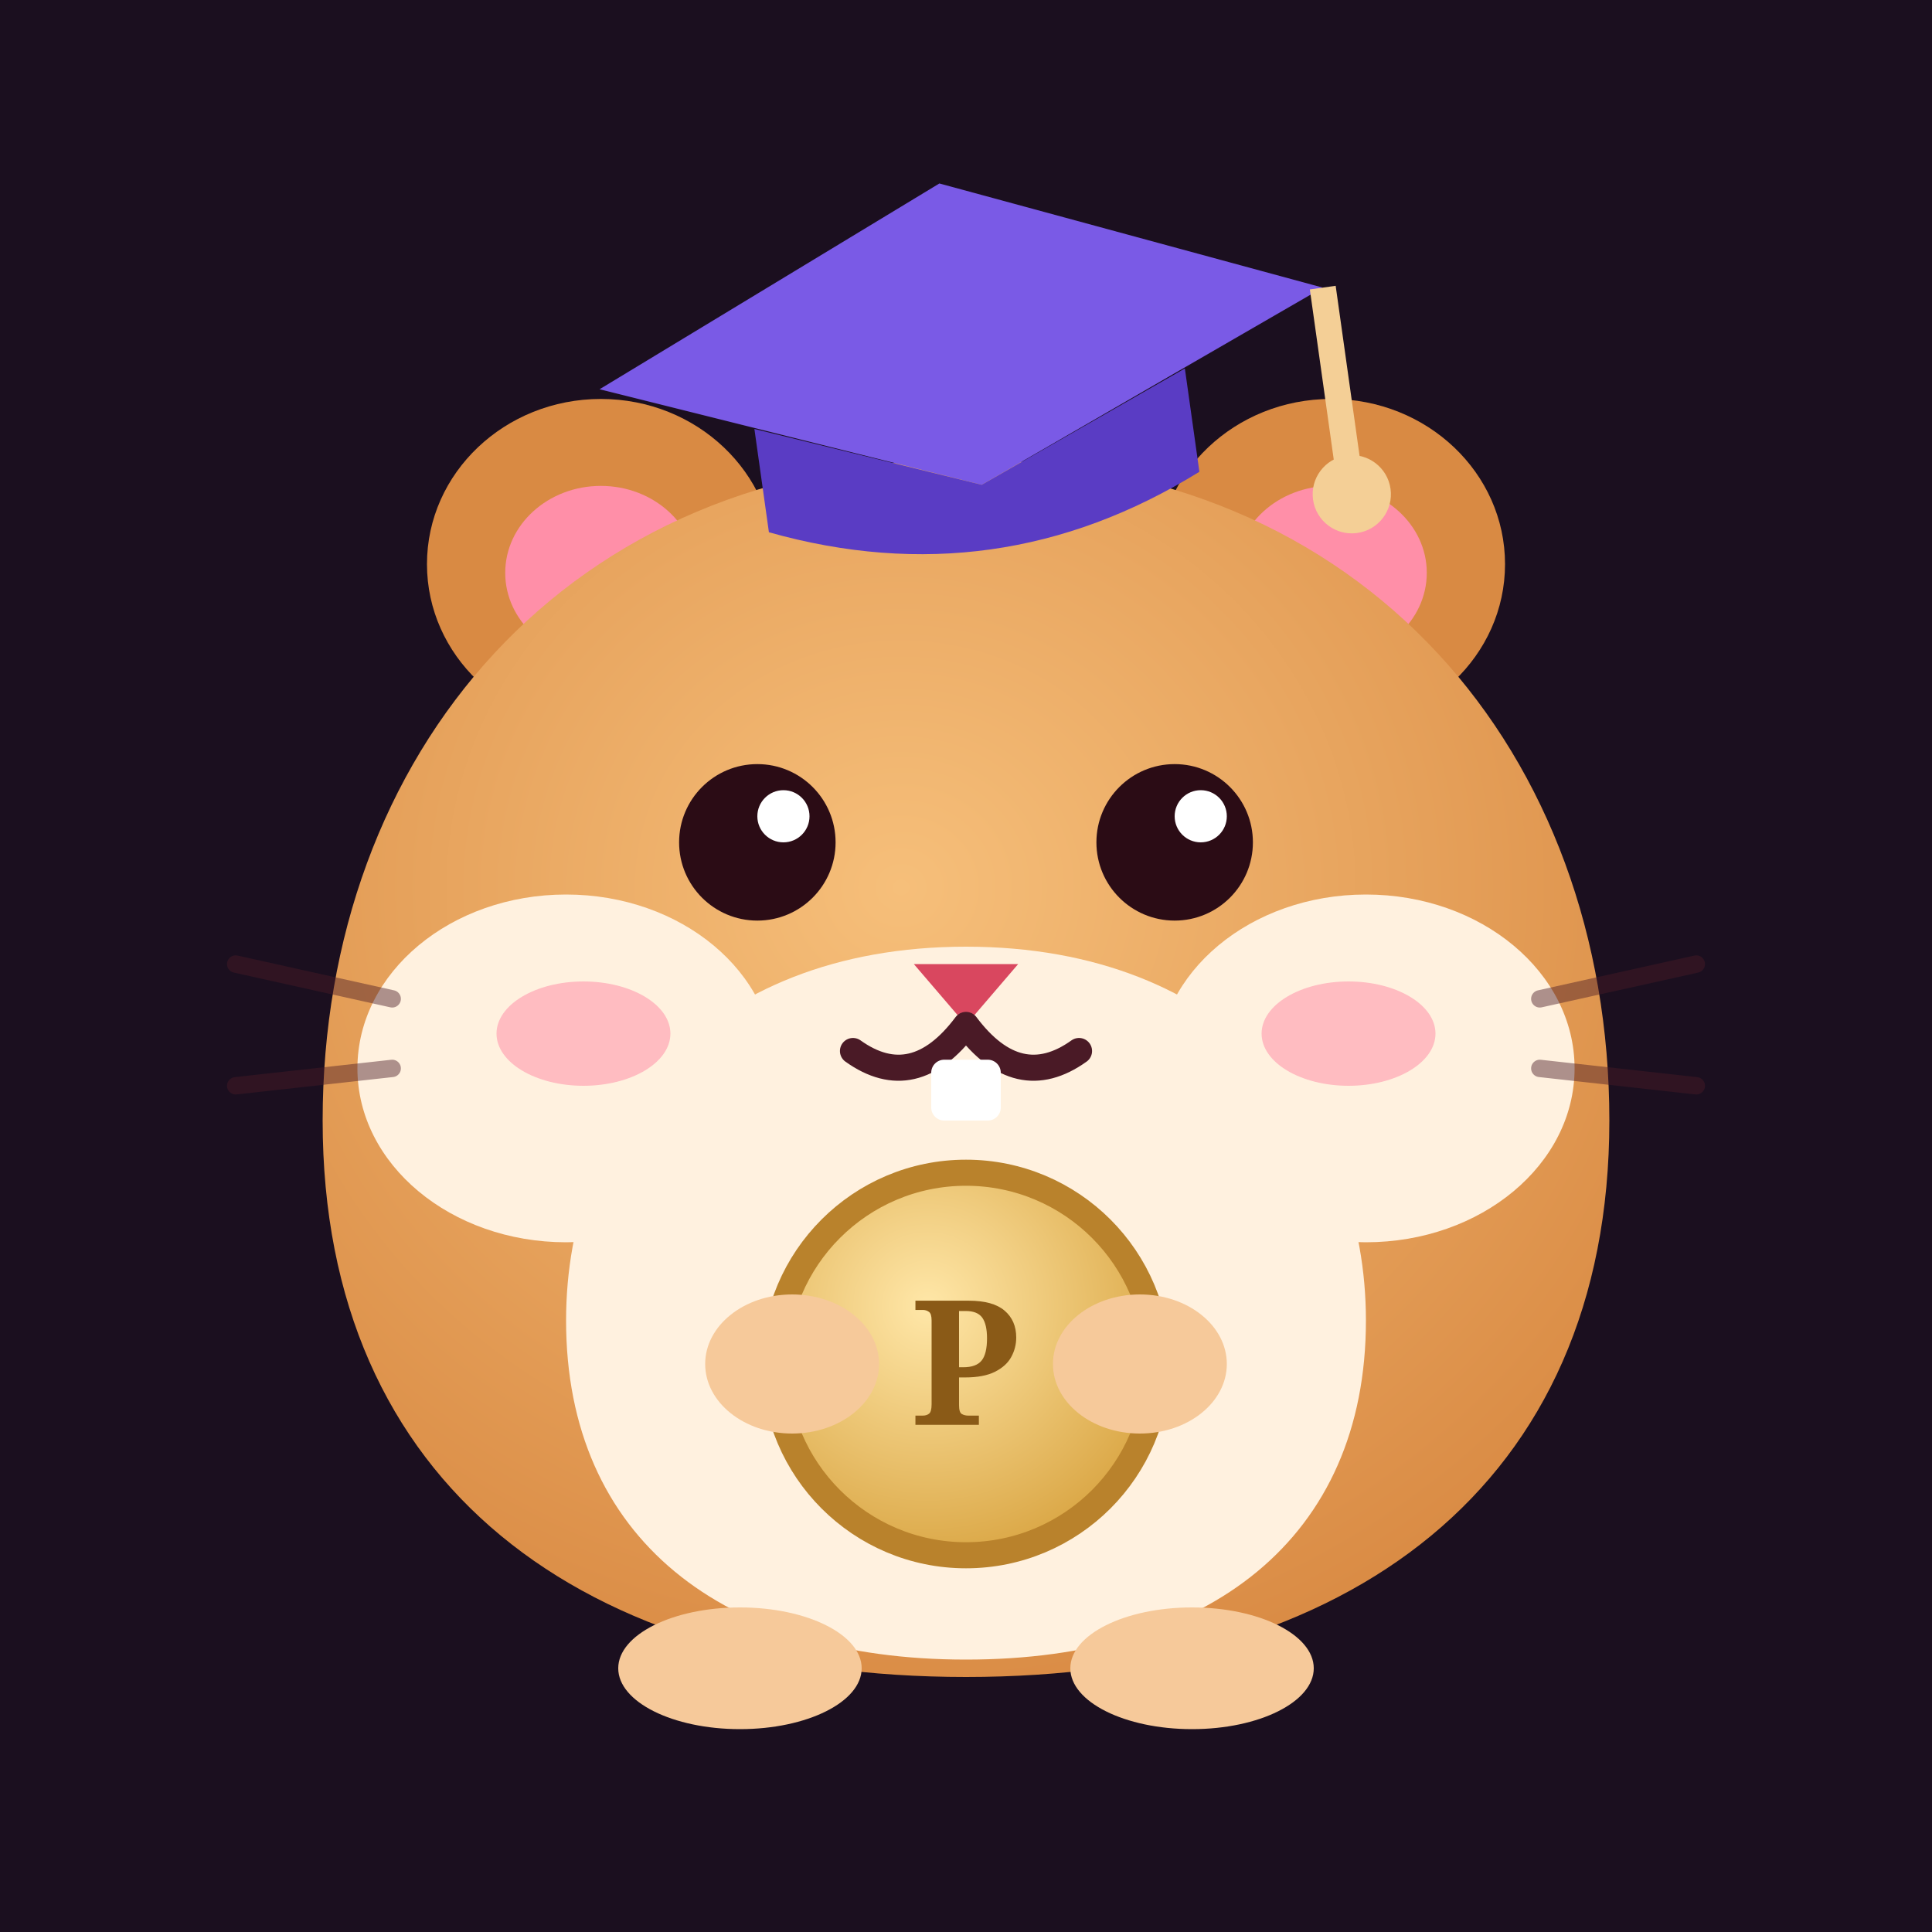
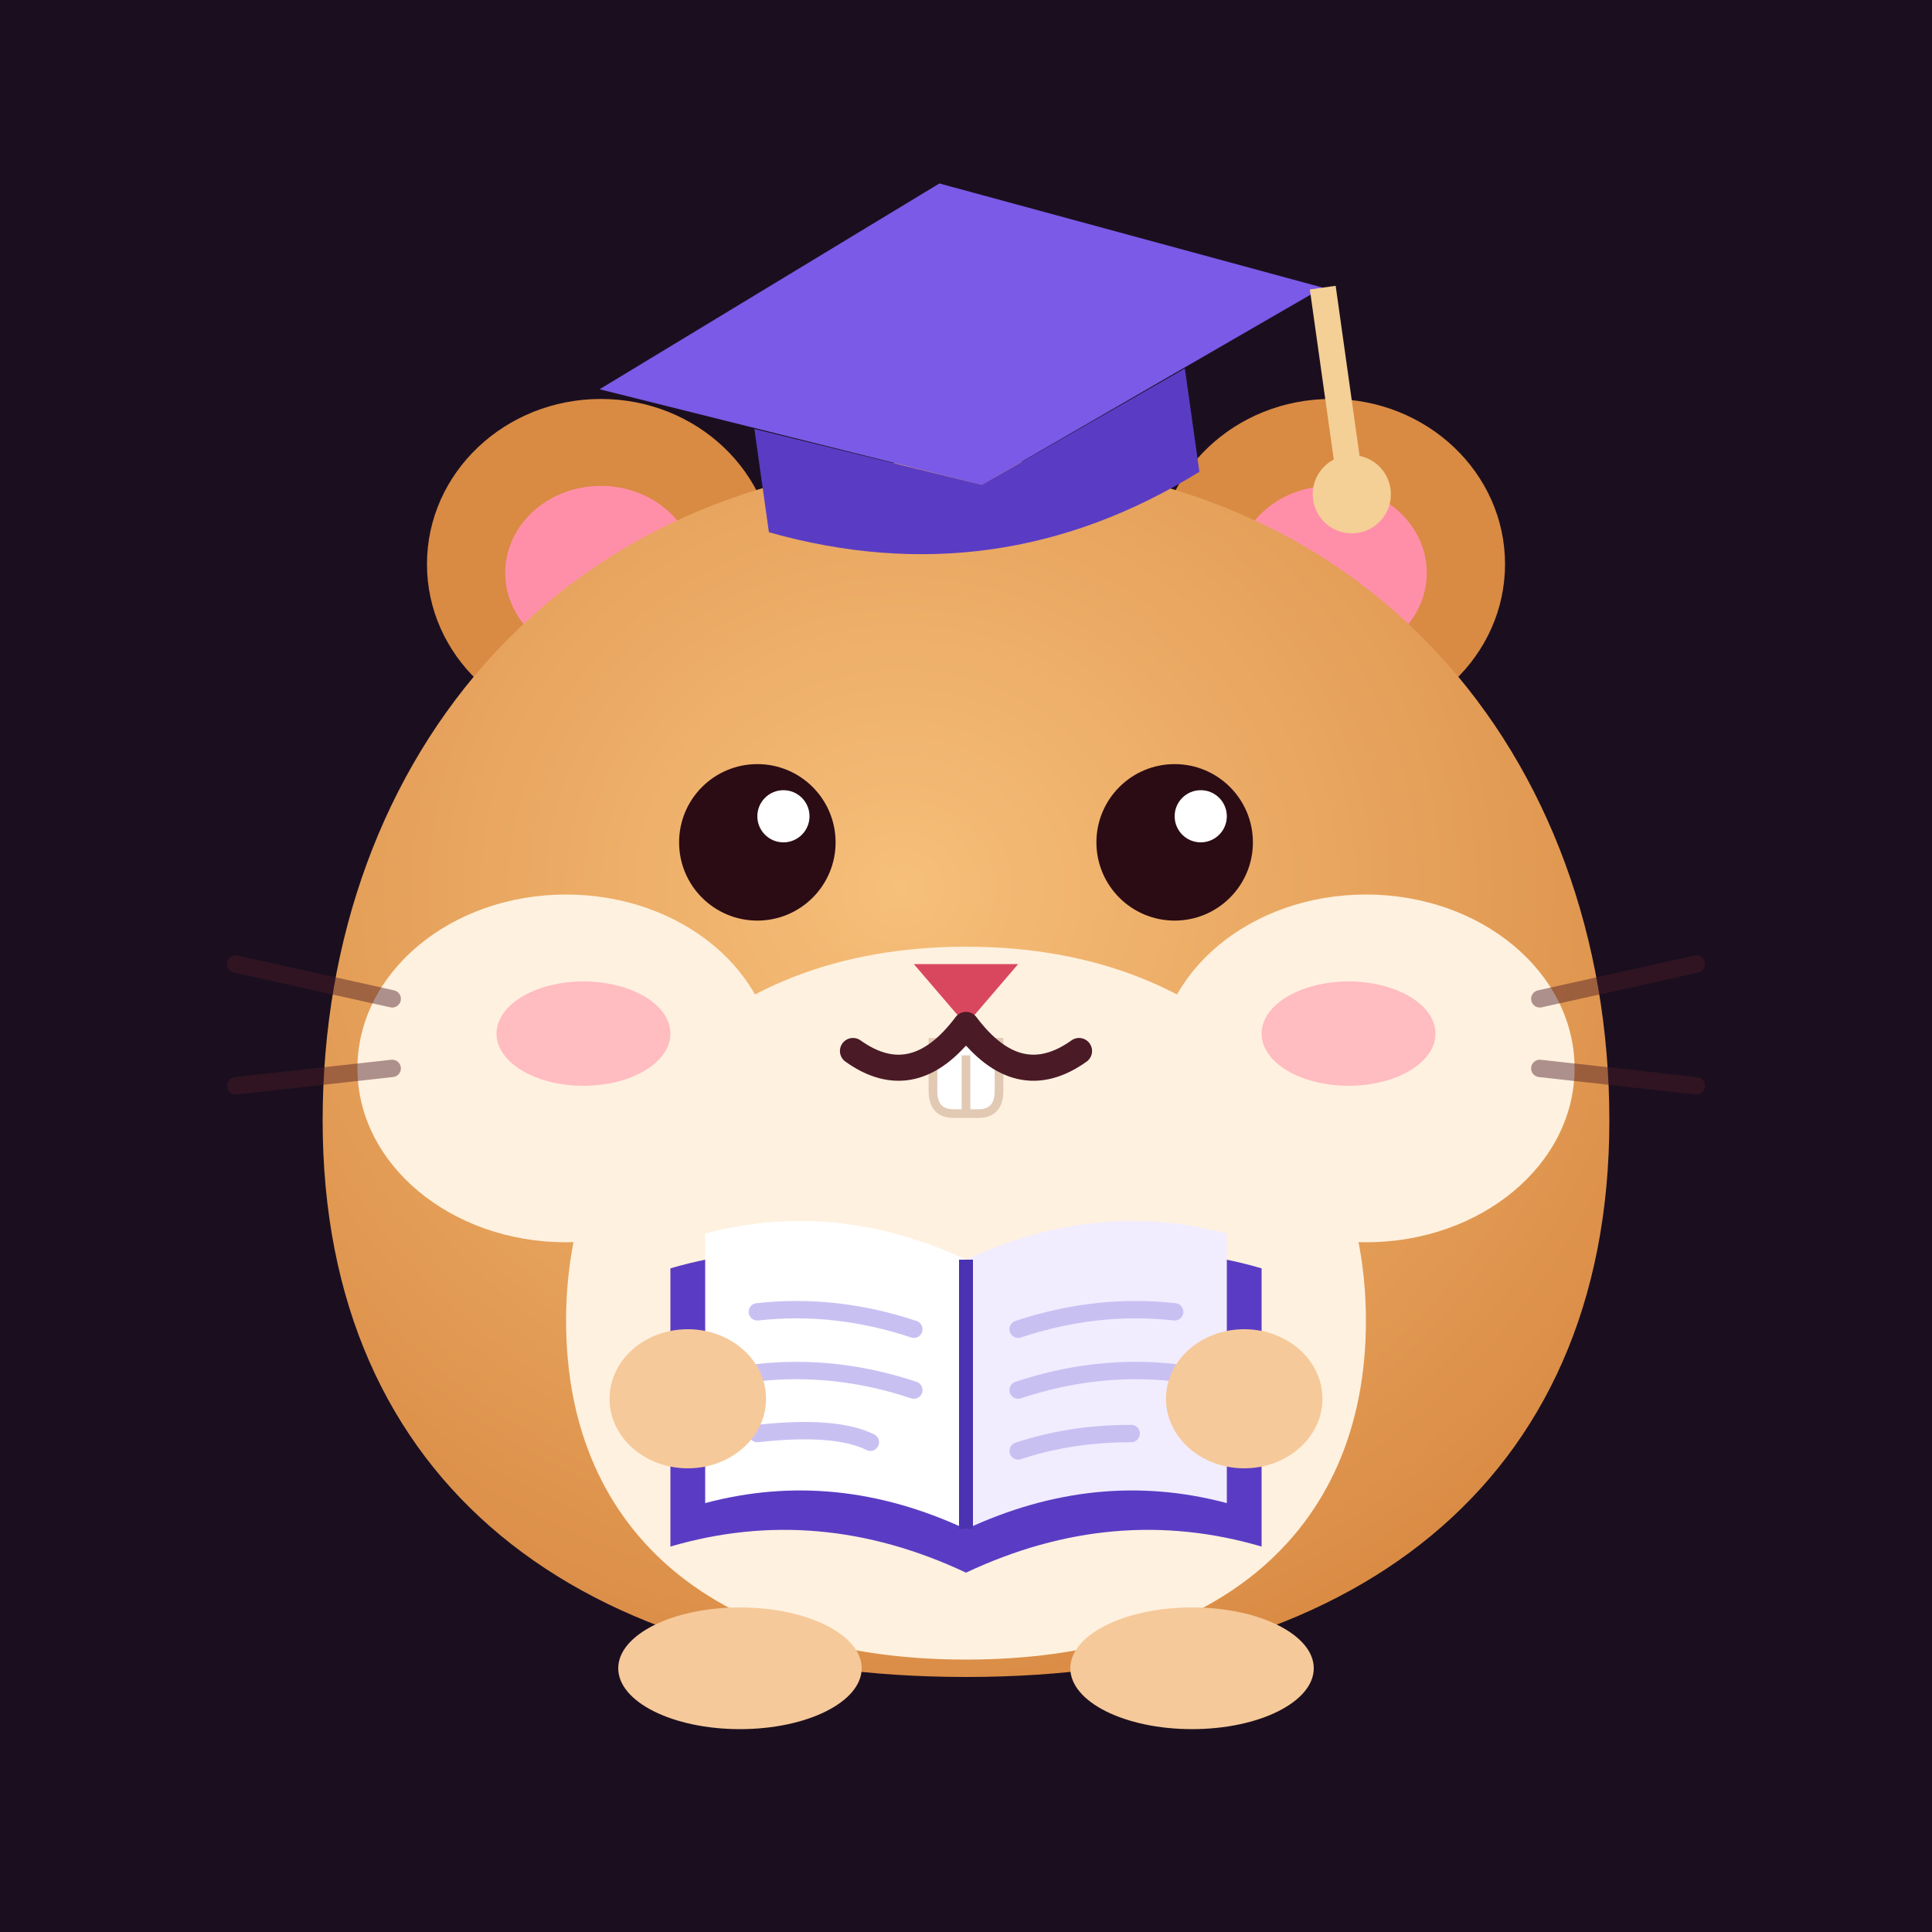
<svg xmlns="http://www.w3.org/2000/svg" viewBox="0 0 200 200">
  <defs>
    <radialGradient id="fur" cx="45%" cy="35%" r="70%">
      <stop offset="0" stop-color="#f6bf7a" />
      <stop offset="1" stop-color="#d98a43" />
-     </radialGradient>
-     <radialGradient id="coin" cx="40%" cy="35%" r="70%">
-       <stop offset="0" stop-color="#ffe7a8" />
-       <stop offset="1" stop-color="#d9a441" />
    </radialGradient>
  </defs>
  <ellipse cx="100" cy="187" rx="58" ry="8" fill="#000" opacity=".25" />
  <rect x="-20" y="-20" width="240" height="240" fill="#1b0f1f" />
  <g class="body" transform="translate(10 8) scale(.9)">
    <ellipse cx="58" cy="56" rx="20" ry="19" fill="#d98a43" />
    <ellipse cx="58" cy="57" rx="11" ry="10" fill="#ff8fa8" />
    <ellipse cx="142" cy="56" rx="20" ry="19" fill="#d98a43" />
    <ellipse cx="142" cy="57" rx="11" ry="10" fill="#ff8fa8" />
    <path d="M100 44c46 0 74 34 74 76 0 42-30 64-74 64s-74-22-74-64c0-42 28-76 74-76z" fill="url(#fur)" />
    <path d="M100 100c30 0 46 20 46 43 0 25-18 39-46 39s-46-14-46-39c0-23 16-43 46-43z" fill="#fff1df" />
    <ellipse cx="54" cy="114" rx="24" ry="20" fill="#fff1df" />
    <ellipse cx="146" cy="114" rx="24" ry="20" fill="#fff1df" />
    <ellipse cx="56" cy="110" rx="10" ry="6" fill="#ff8fa8" opacity=".55" />
    <ellipse cx="144" cy="110" rx="10" ry="6" fill="#ff8fa8" opacity=".55" />
    <g class="e-open">
      <circle cx="76" cy="88" r="9" fill="#2b0c15" />
      <circle cx="124" cy="88" r="9" fill="#2b0c15" />
      <circle cx="79" cy="85" r="3" fill="#fff" />
      <circle cx="127" cy="85" r="3" fill="#fff" />
    </g>
    <path d="M94 102h12l-6 7z" fill="#d9475f" />
    <g class="mouth-s">
+       <path d="M96.2 111h7.6v5.6q0 2.6-2.4 2.6h-2.8q-2.4 0-2.4-2.6z" fill="#fff" stroke="#e2c9b4" stroke-width="1" />
+       <path d="M100 112.5v6.4" stroke="#e2c9b4" stroke-width="1" />
      <path d="M100 109q-6 8-13 3M100 109q6 8 13 3" fill="none" stroke="#4a1a26" stroke-width="3" stroke-linecap="round" />
-       <rect x="96" y="113" width="8" height="7" rx="1.5" fill="#fff" />
    </g>
    <g stroke="#4a1a26" stroke-width="2" stroke-linecap="round" opacity=".45">
      <path d="M34 106l-18-4M34 114l-18 2M166 106l18-4M166 114l18 2" />
    </g>
-     <circle cx="100" cy="148" r="22" fill="url(#coin)" stroke="#b9822c" stroke-width="3" />
-     <text x="100" y="155" text-anchor="middle" font-family="Georgia,serif" font-size="20" font-weight="700" fill="#8a5a17">P</text>
-     <ellipse cx="80" cy="148" rx="10" ry="8" fill="#f6c99a" />
-     <ellipse cx="120" cy="148" rx="10" ry="8" fill="#f6c99a" />
+     <g class="book">
+       <path d="M66 137q17-5 34 3q17-8 34-3v32q-17-5-34 3q-17-8-34-3z" fill="#5a3cc4" />
+       <path d="M70 133q15-4 30 3v31q-15-7-30-3z" fill="#fff" />
+       <path d="M130 133q-15-4-30 3v31q15-7 30-3z" fill="#f1edff" />
+       <g stroke="#c9c0f2" stroke-width="2" stroke-linecap="round" fill="none">
+         <path d="M76 142q9-1 18 2M76 149q9-1 18 2M76 156q9-1 13 1" />
+         <path d="M106 144q9-3 18-2M106 151q9-3 18-2M106 158q6-2 13-2" />
+       </g>
+       <path d="M100 136v31" stroke="#4a32b0" stroke-width="1.6" />
+     </g>
+     <ellipse cx="68" cy="152" rx="9" ry="8" fill="#f6c99a" />
+     <ellipse cx="132" cy="152" rx="9" ry="8" fill="#f6c99a" />
    <ellipse cx="74" cy="183" rx="14" ry="7" fill="#f6c99a" />
    <ellipse cx="126" cy="183" rx="14" ry="7" fill="#f6c99a" />
    <g transform="rotate(-8 100 34)">
      <path d="M58 30l42-18 42 18-42 17z" fill="#7a5ae6" />
      <path d="M75 37v12q25 11 50 0V37l-25 10z" fill="#5a3cc4" />
      <path d="M142 30v22" stroke="#f4cf96" stroke-width="3" />
      <circle cx="142" cy="54" r="4.5" fill="#f4cf96" />
    </g>
  </g>
</svg>
